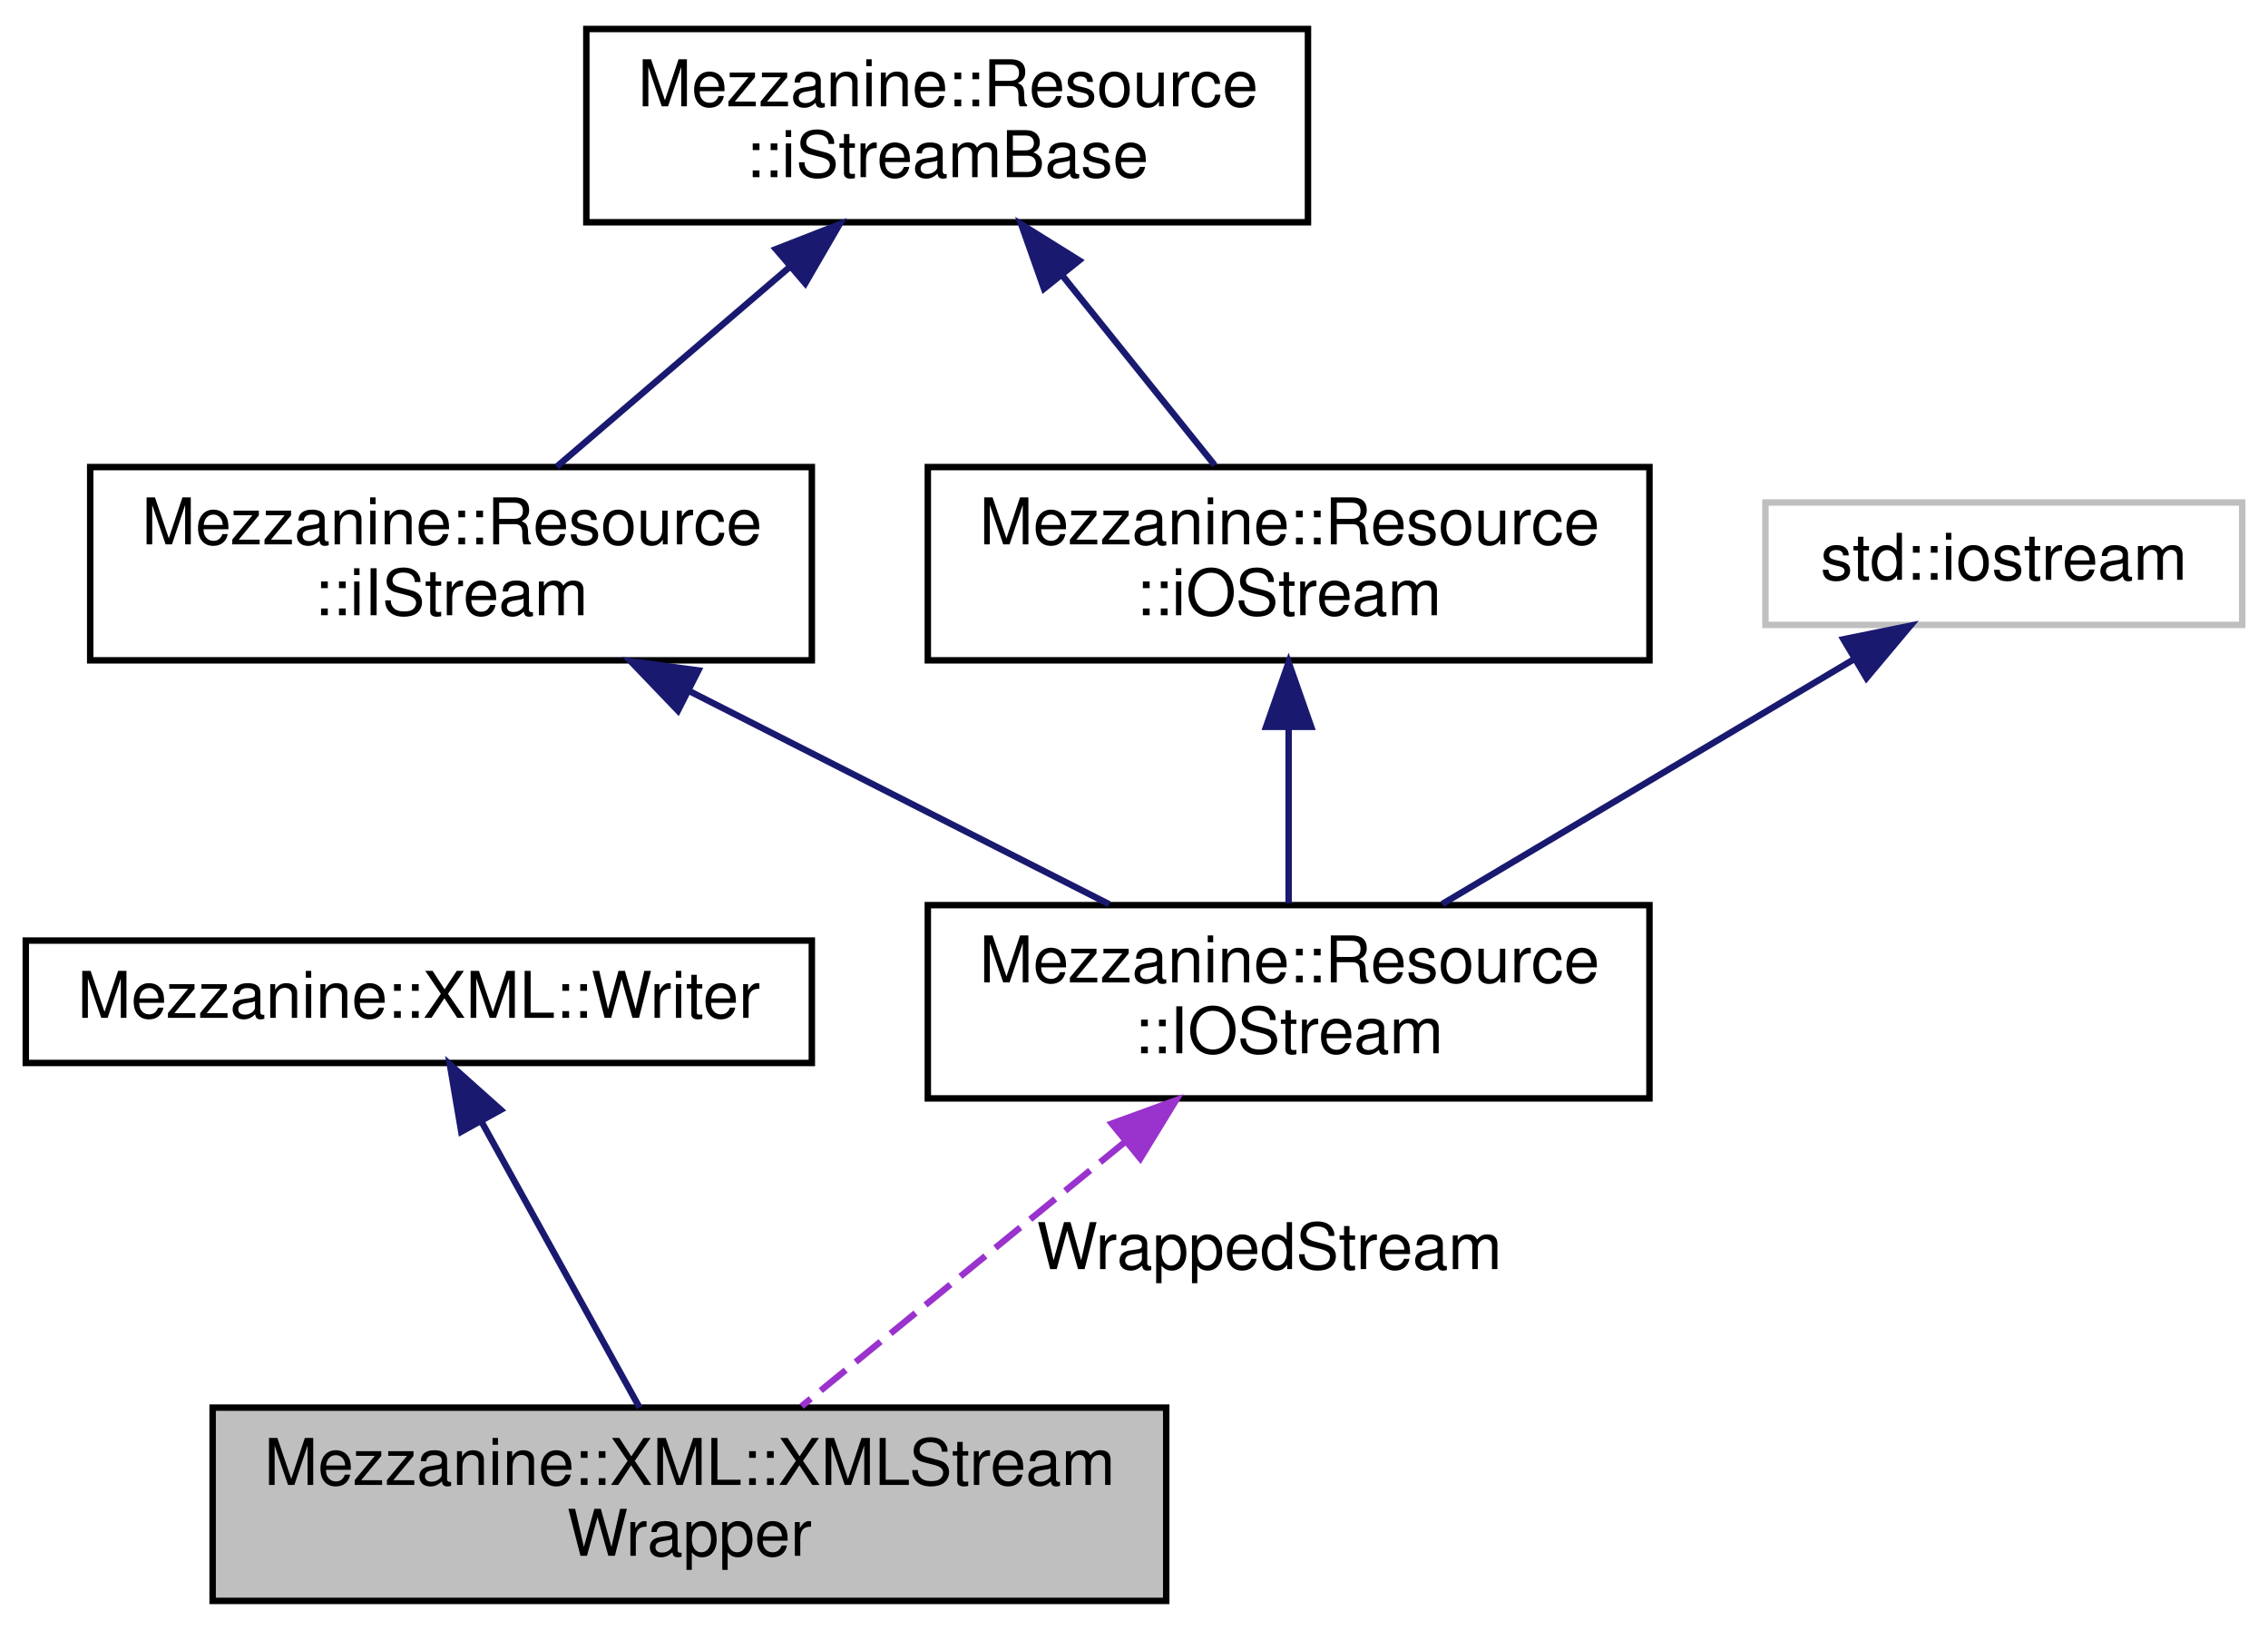
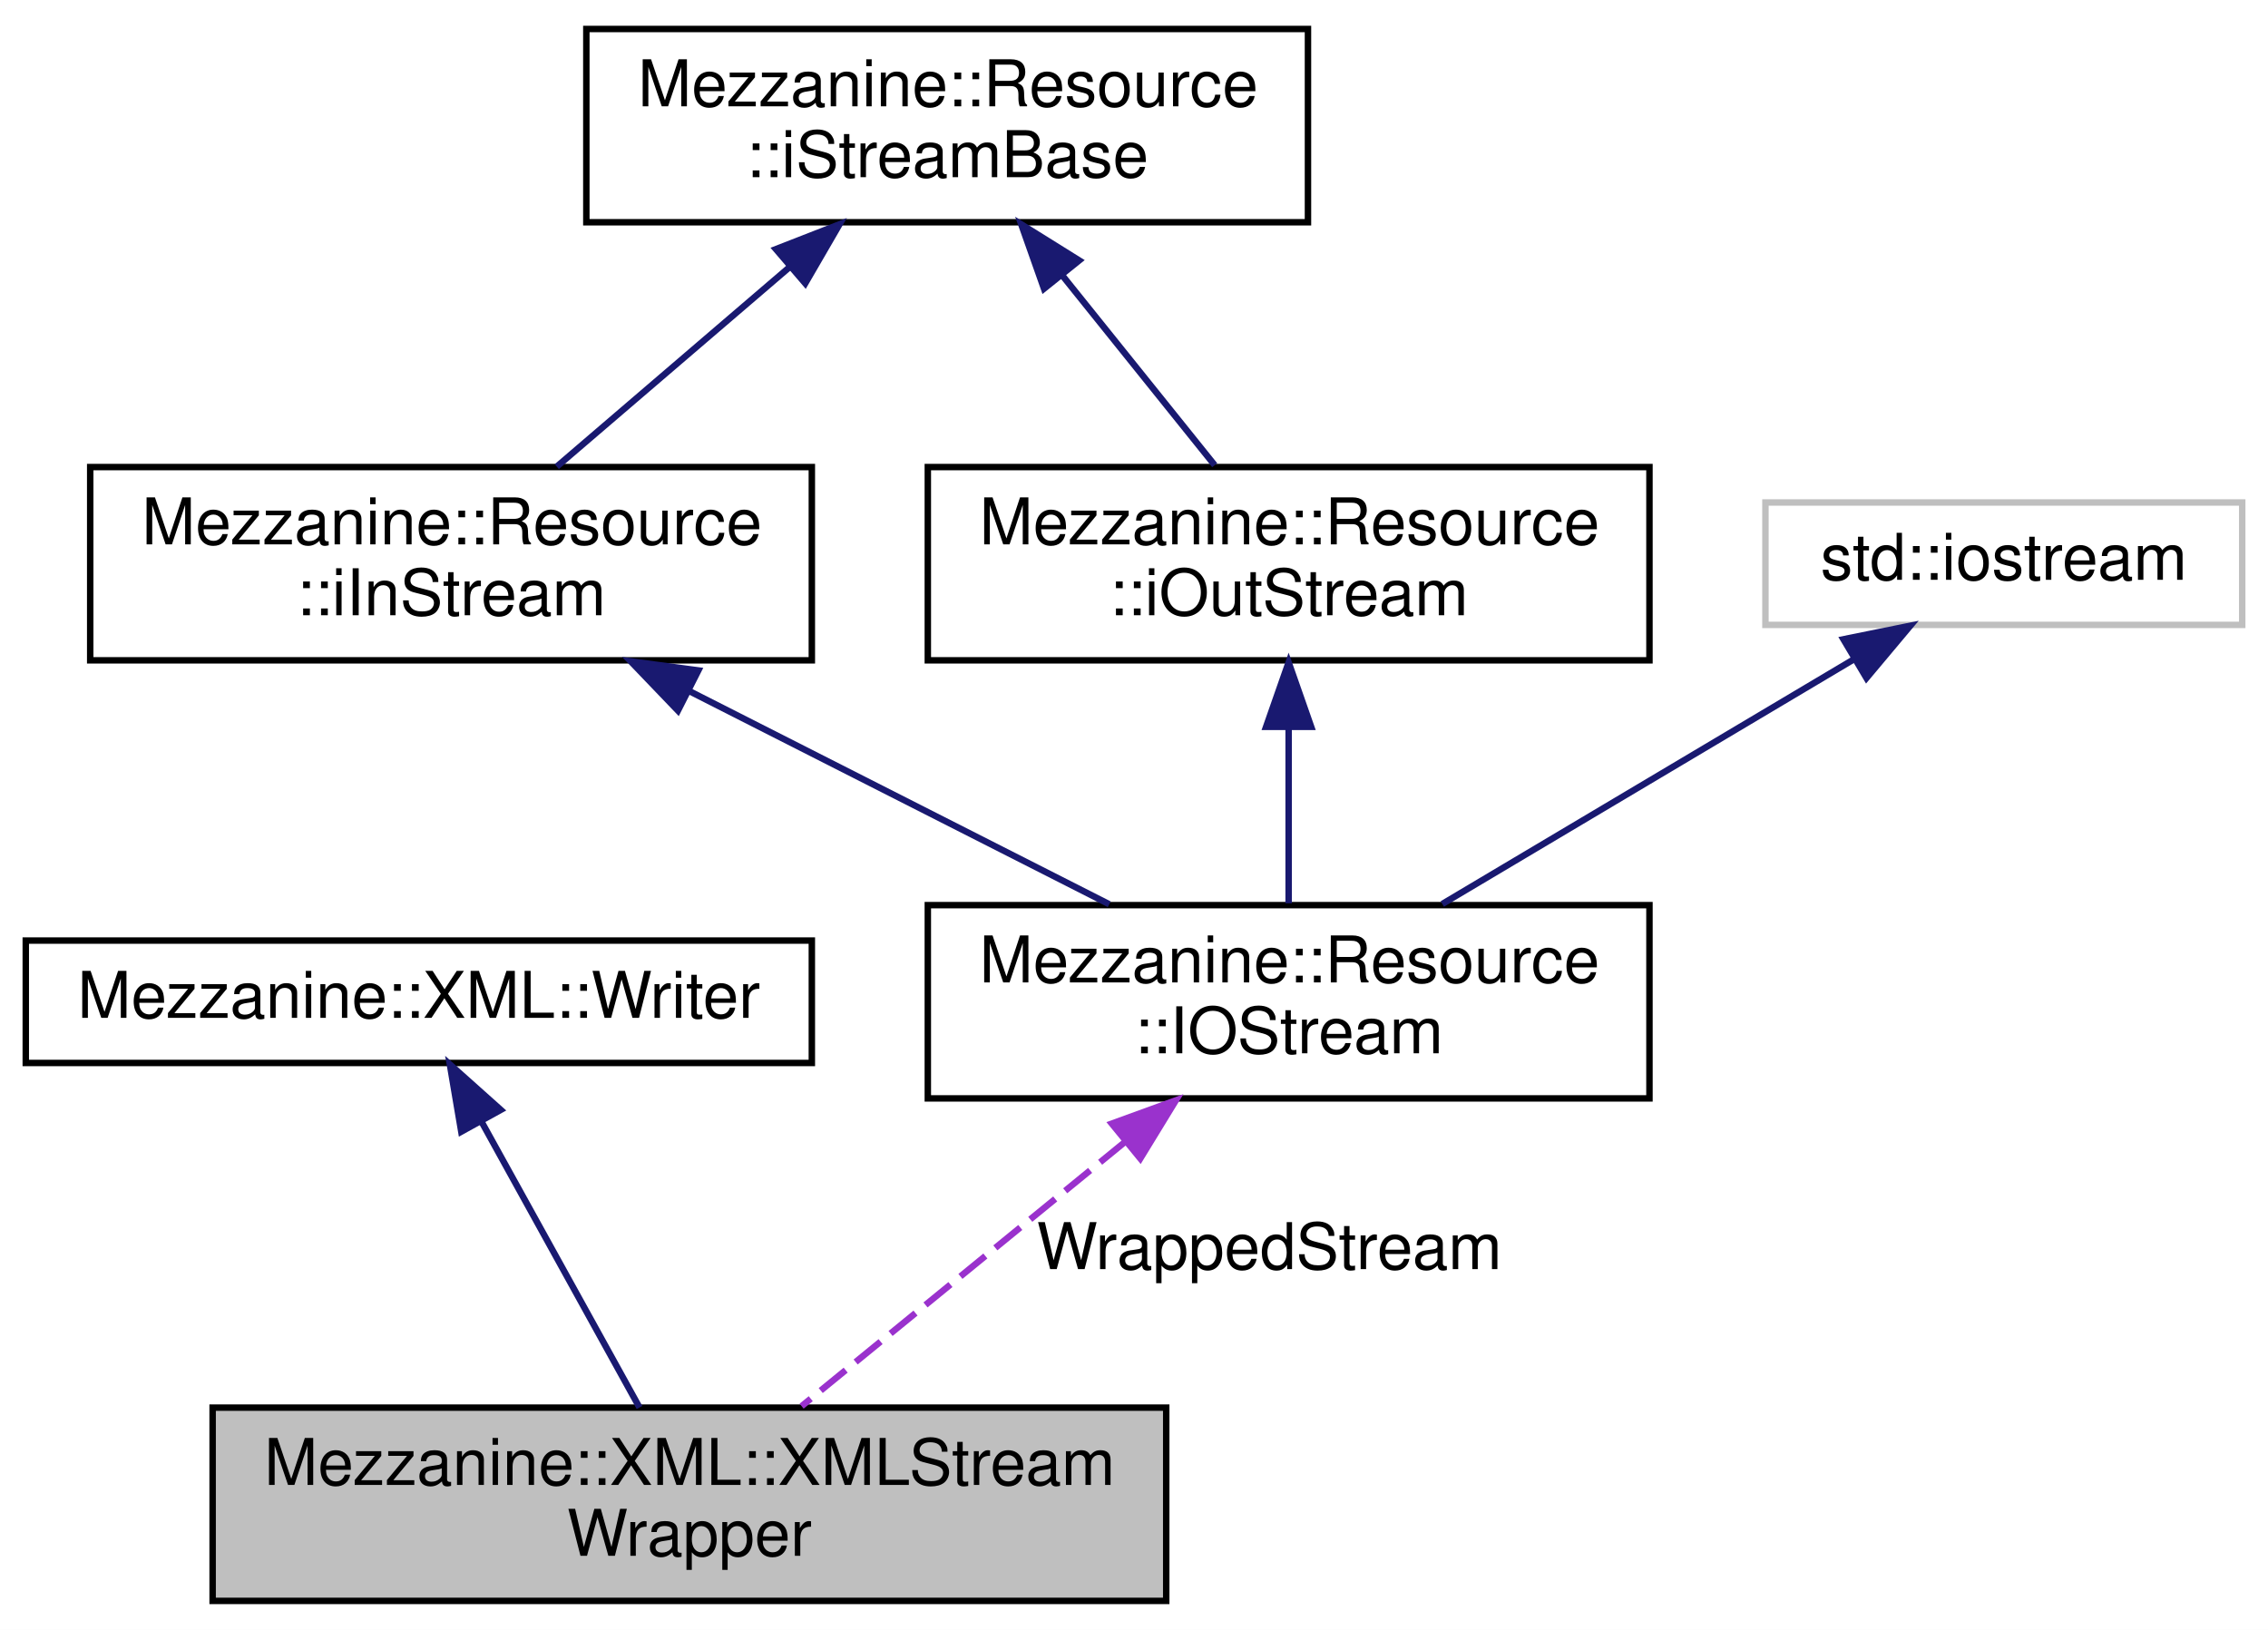
<svg xmlns="http://www.w3.org/2000/svg" xmlns:xlink="http://www.w3.org/1999/xlink" width="352pt" height="253pt" viewBox="0.00 0.00 352.00 253.00">
  <g id="graph0" class="graph" transform="scale(1 1) rotate(0) translate(4 249)">
    <polygon fill="white" stroke="none" points="-4,4 -4,-249 348,-249 348,4 -4,4" />
    <g id="node1" class="node">
      <polygon fill="#bfbfbf" stroke="black" points="29,-0.5 29,-30.5 177,-30.5 177,-0.5 29,-0.5" />
      <text text-anchor="start" x="37" y="-18.5" font-family="Helvetica,sans-Serif" font-size="10.00">Mezzanine::XML::XMLStream</text>
      <text text-anchor="middle" x="103" y="-7.5" font-family="Helvetica,sans-Serif" font-size="10.00">Wrapper</text>
    </g>
    <g id="node2" class="node">
      <g id="a_node2">
        <a xlink:href="classMezzanine_1_1XML_1_1Writer.html" target="_top" xlink:title="Interface for node printing (see Node::Print) ">
          <polygon fill="white" stroke="black" points="0,-84 0,-103 122,-103 122,-84 0,-84" />
          <text text-anchor="middle" x="61" y="-91" font-family="Helvetica,sans-Serif" font-size="10.00">Mezzanine::XML::Writer</text>
        </a>
      </g>
    </g>
    <g id="edge1" class="edge">
      <path fill="none" stroke="midnightblue" d="M70.686,-74.974C78.147,-61.471 88.326,-43.053 95.252,-30.52" />
      <polygon fill="midnightblue" stroke="midnightblue" points="67.591,-73.337 65.818,-83.782 73.718,-76.722 67.591,-73.337" />
    </g>
    <g id="node3" class="node">
      <g id="a_node3">
        <a xlink:href="classMezzanine_1_1Resource_1_1IOStream.html" target="_top" xlink:title="Base class for streams that support both read and write operations. ">
          <polygon fill="white" stroke="black" points="140,-78.5 140,-108.5 252,-108.5 252,-78.5 140,-78.5" />
          <text text-anchor="start" x="148" y="-96.5" font-family="Helvetica,sans-Serif" font-size="10.00">Mezzanine::Resource</text>
          <text text-anchor="middle" x="196" y="-85.5" font-family="Helvetica,sans-Serif" font-size="10.00">::IOStream</text>
        </a>
      </g>
    </g>
    <g id="edge2" class="edge">
      <path fill="none" stroke="#9a32cd" stroke-dasharray="5,2" d="M170.613,-71.753C154.681,-58.734 134.551,-42.283 120.414,-30.731" />
      <polygon fill="#9a32cd" stroke="#9a32cd" points="168.549,-74.587 178.507,-78.205 172.979,-69.167 168.549,-74.587" />
      <text text-anchor="middle" x="193" y="-52" font-family="Helvetica,sans-Serif" font-size="10.00"> WrappedStream</text>
    </g>
    <g id="node4" class="node">
      <g id="a_node4">
-         <a xlink:href="classMezzanine_1_1Resource_1_1iIStream.html" target="_top" xlink:title="Interface class for input (read) streams. ">
+         <a xlink:href="classMezzanine_1_1Resource_1_1iInStream.html" target="_top" xlink:title="Interface class for input (read) streams. ">
          <polygon fill="white" stroke="black" points="10,-146.5 10,-176.5 122,-176.5 122,-146.5 10,-146.5" />
          <text text-anchor="start" x="18" y="-164.5" font-family="Helvetica,sans-Serif" font-size="10.00">Mezzanine::Resource</text>
-           <text text-anchor="middle" x="66" y="-153.5" font-family="Helvetica,sans-Serif" font-size="10.00">::iIStream</text>
+           <text text-anchor="middle" x="66" y="-153.5" font-family="Helvetica,sans-Serif" font-size="10.00">::iInStream</text>
        </a>
      </g>
    </g>
    <g id="edge3" class="edge">
      <path fill="none" stroke="midnightblue" d="M103.037,-141.697C123.751,-131.18 149.147,-118.287 168.158,-108.635" />
      <polygon fill="midnightblue" stroke="midnightblue" points="101.22,-138.694 93.888,-146.341 104.389,-144.935 101.22,-138.694" />
    </g>
    <g id="node5" class="node">
      <g id="a_node5">
        <a xlink:href="classMezzanine_1_1Resource_1_1iStreamBase.html" target="_top" xlink:title="Base class interface for resource streams. ">
          <polygon fill="white" stroke="black" points="87,-214.5 87,-244.5 199,-244.5 199,-214.5 87,-214.5" />
          <text text-anchor="start" x="95" y="-232.5" font-family="Helvetica,sans-Serif" font-size="10.00">Mezzanine::Resource</text>
          <text text-anchor="middle" x="143" y="-221.5" font-family="Helvetica,sans-Serif" font-size="10.00">::iStreamBase</text>
        </a>
      </g>
    </g>
    <g id="edge4" class="edge">
      <path fill="none" stroke="midnightblue" d="M118.522,-207.518C106.734,-197.415 92.915,-185.57 82.411,-176.566" />
      <polygon fill="midnightblue" stroke="midnightblue" points="116.422,-210.328 126.292,-214.179 120.977,-205.014 116.422,-210.328" />
    </g>
    <g id="node6" class="node">
      <g id="a_node6">
-         <a xlink:href="classMezzanine_1_1Resource_1_1iOStream.html" target="_top" xlink:title="Interface class for output (write) streams. ">
+         <a xlink:href="classMezzanine_1_1Resource_1_1iOutStream.html" target="_top" xlink:title="Interface class for output (write) streams. ">
          <polygon fill="white" stroke="black" points="140,-146.5 140,-176.5 252,-176.5 252,-146.5 140,-146.5" />
          <text text-anchor="start" x="148" y="-164.5" font-family="Helvetica,sans-Serif" font-size="10.00">Mezzanine::Resource</text>
-           <text text-anchor="middle" x="196" y="-153.5" font-family="Helvetica,sans-Serif" font-size="10.00">::iOStream</text>
+           <text text-anchor="middle" x="196" y="-153.5" font-family="Helvetica,sans-Serif" font-size="10.00">::iOutStream</text>
        </a>
      </g>
    </g>
    <g id="edge6" class="edge">
      <path fill="none" stroke="midnightblue" d="M160.981,-206.108C168.767,-196.412 177.651,-185.35 184.522,-176.793" />
      <polygon fill="midnightblue" stroke="midnightblue" points="158.033,-204.19 154.5,-214.179 163.491,-208.573 158.033,-204.19" />
    </g>
    <g id="edge5" class="edge">
      <path fill="none" stroke="midnightblue" d="M196,-136.032C196,-126.861 196,-116.745 196,-108.793" />
      <polygon fill="midnightblue" stroke="midnightblue" points="192.5,-136.179 196,-146.179 199.5,-136.179 192.5,-136.179" />
    </g>
    <g id="node7" class="node">
      <polygon fill="white" stroke="#bfbfbf" points="270,-152 270,-171 344,-171 344,-152 270,-152" />
      <text text-anchor="middle" x="307" y="-159" font-family="Helvetica,sans-Serif" font-size="10.00">std::iostream</text>
    </g>
    <g id="edge7" class="edge">
      <path fill="none" stroke="midnightblue" d="M283.704,-146.648C264.964,-135.506 238.736,-119.91 219.851,-108.681" />
      <polygon fill="midnightblue" stroke="midnightblue" points="282.105,-149.769 292.489,-151.872 285.682,-143.752 282.105,-149.769" />
    </g>
  </g>
</svg>
